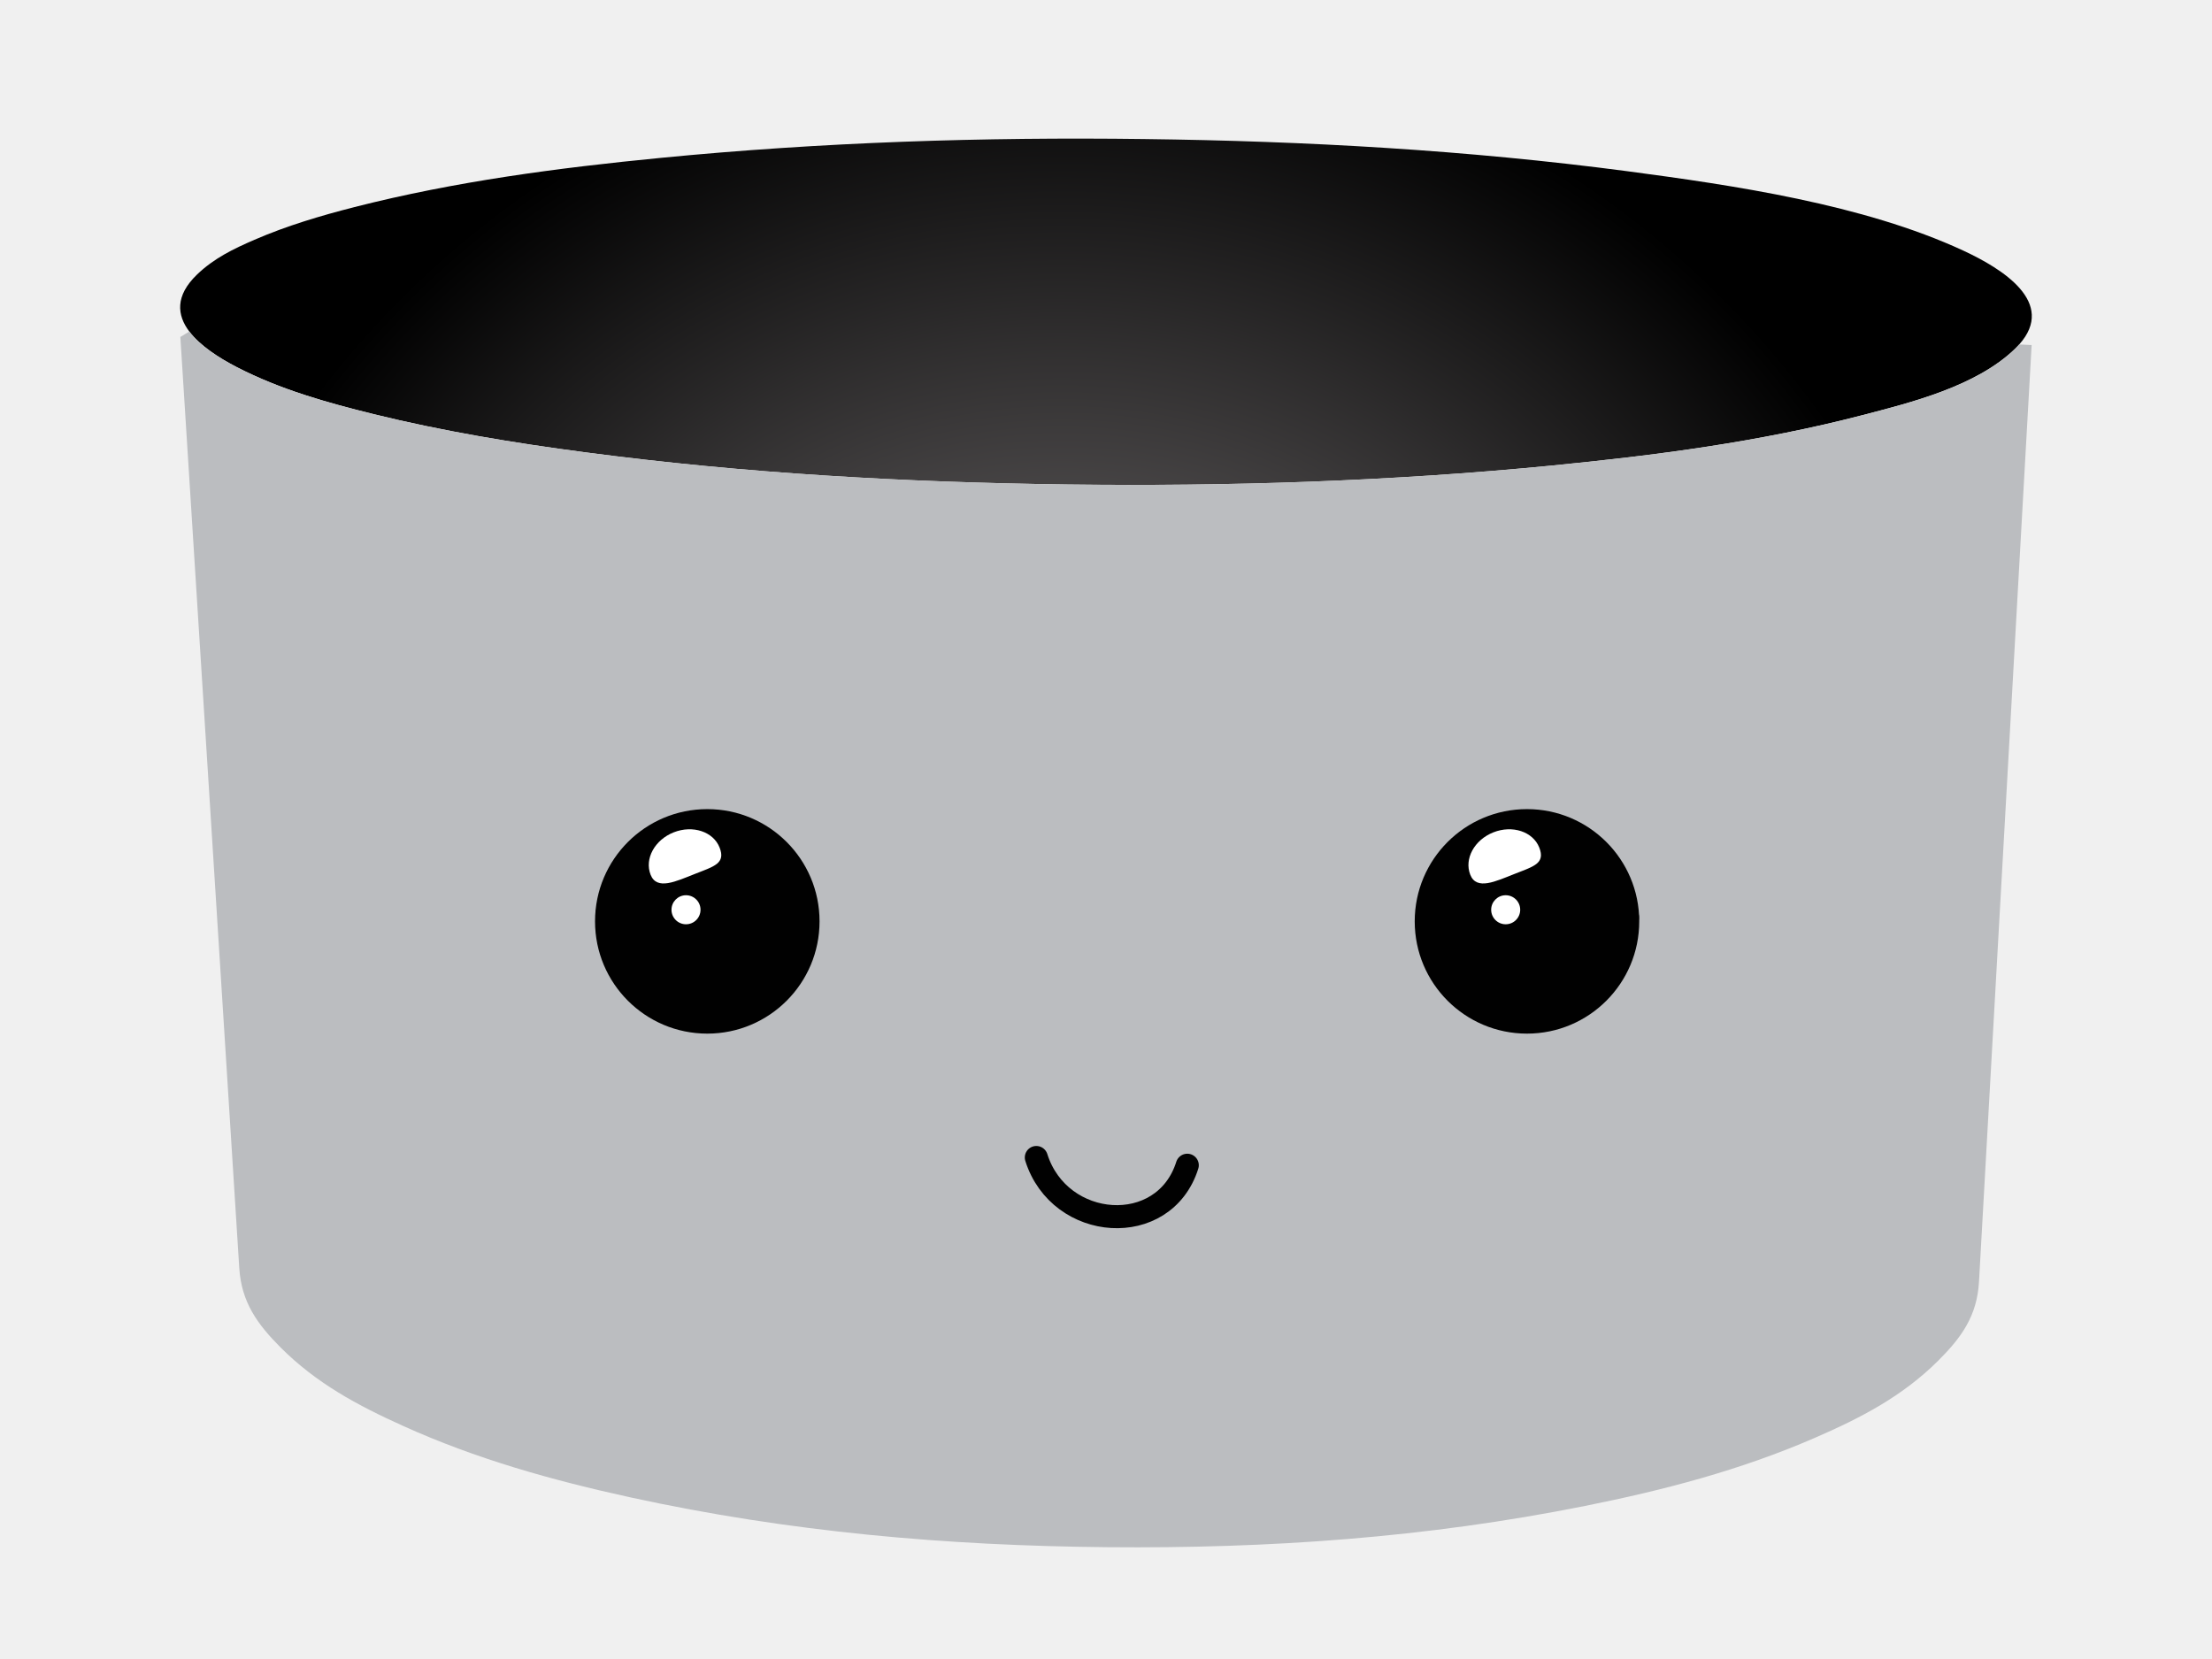
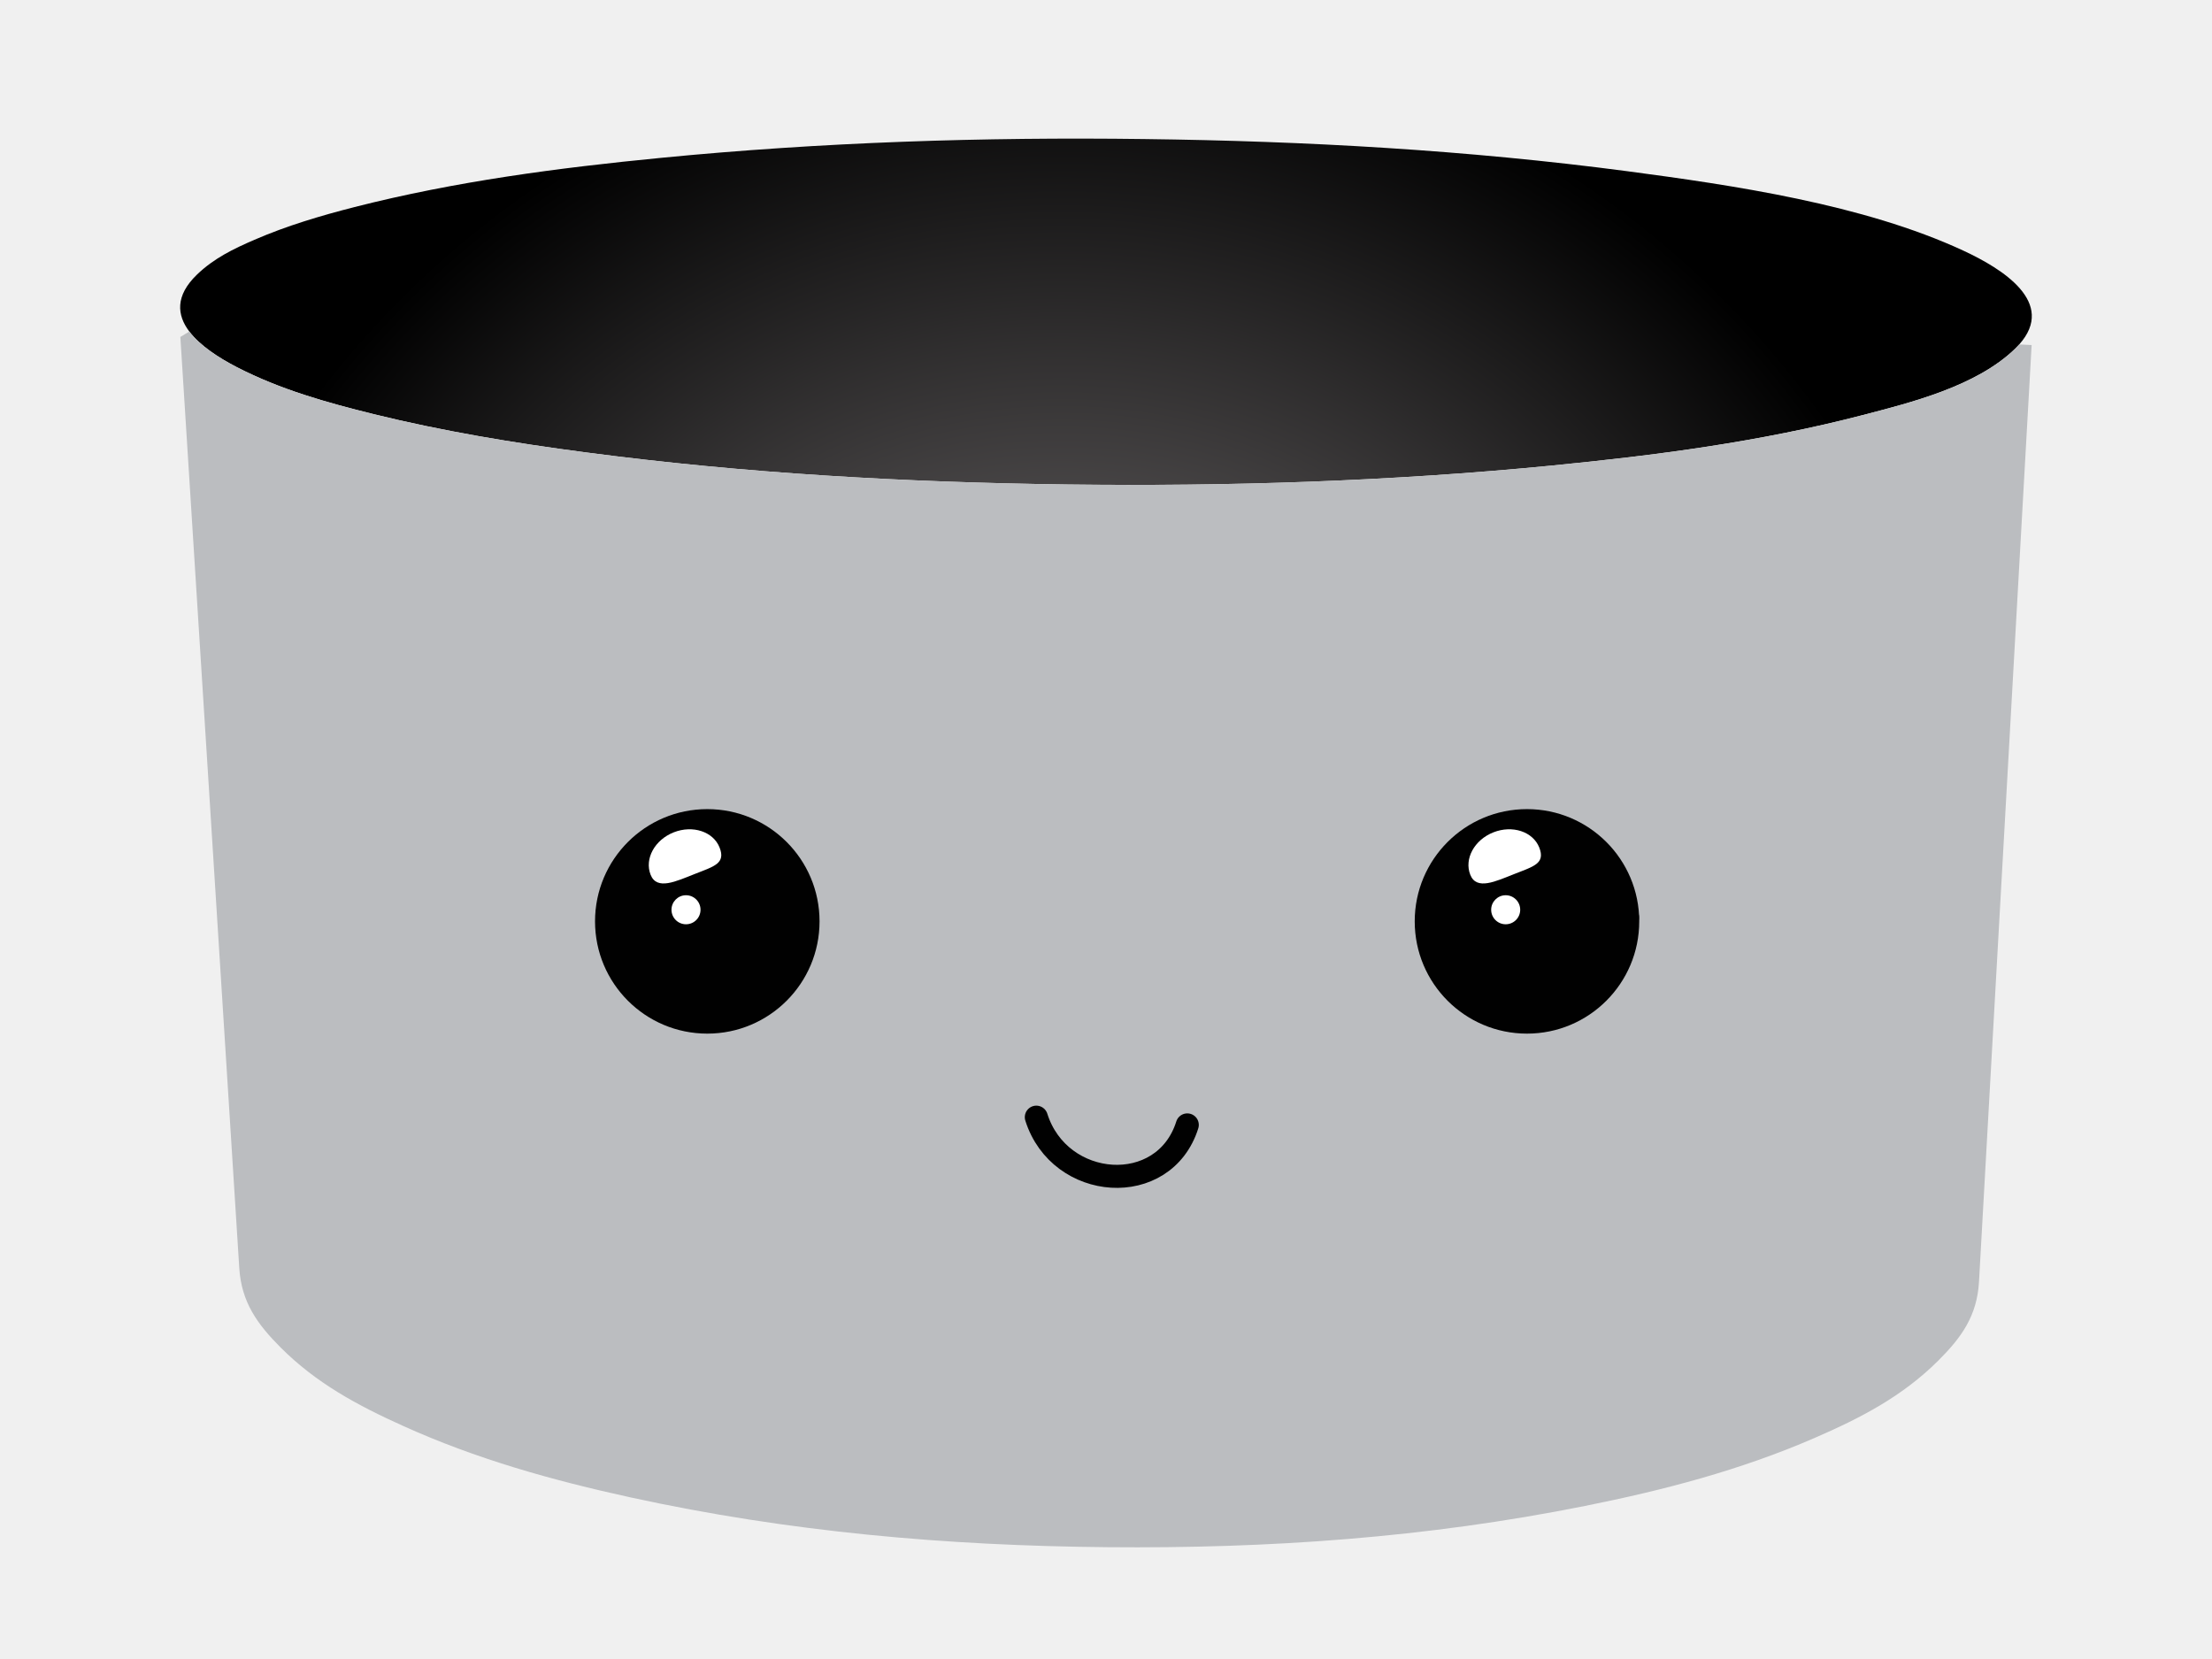
<svg xmlns="http://www.w3.org/2000/svg" version="1.1" id="Layer_1" x="0px" y="0px" width="576px" height="432px" viewBox="0 0 576 432" enable-background="new 0 0 576 432" xml:space="preserve">
  <g id="wholeBucket">
    <g id="XMLID_1_">
      <g id="body">
        <radialGradient id="topHole_1_" cx="294.5" cy="75.5" r="292.438" gradientTransform="matrix(1 0 0 -1 -18 325)" gradientUnits="userSpaceOnUse">
          <stop offset="0.316" style="stop-color:#575455" />
          <stop offset="0.834" style="stop-color:#000000" />
        </radialGradient>
        <path id="topHole" fill="url(#topHole_1_)" d="M511.233,65.256c10.221,4.737,24.312,13.527,14.569,24.433     c-0.317,0.363-0.686,0.746-1.062,1.109c-10.12,9.838-27.337,14.071-39.795,17.317c-26.752,6.955-53.745,10.463-81.146,13.144     c-41.951,4.092-83.803,5.423-125.916,4.899c-42.073-0.544-83.823-2.863-125.573-8.387c-18.527-2.439-36.872-5.463-55.056-9.938     c-12.277-3.044-24.211-6.371-35.602-12.237c-4.637-2.399-9.536-5.544-12.358-9.273c-3.226-4.274-3.729-9.293,1.996-14.817     c4.415-4.253,9.516-6.713,14.979-9.072c8.467-3.669,17.196-6.249,26.086-8.527c26.308-6.693,52.858-10.181,79.751-12.801     c41.952-4.092,83.803-5.443,125.936-4.898c42.094,0.524,83.844,2.862,125.635,8.366C451.299,48.241,485.188,53.18,511.233,65.256     z" />
        <path id="bucket" fill="#BBBDC0" d="M529.034,89.85c-4.576,81.303-9.133,162.626-13.709,243.951     c-0.504,8.869-4.597,14.514-10.584,20.482c-9.396,9.373-20.32,14.998-32.275,20.18c-19.292,8.365-39.17,13.566-59.729,17.68     c-41.271,8.27-82.331,11.127-124.323,10.744s-82.977-3.971-124.102-12.941c-20.482-4.477-40.278-10-59.45-18.688     c-11.753-5.301-22.538-11.088-31.812-20.398c-5.987-6.008-10.181-11.729-10.745-20.664     c-5.121-80.84-10.221-161.636-15.341-242.458l2.338-1.411c2.822,3.729,7.721,6.875,12.358,9.273     c11.39,5.866,23.324,9.193,35.602,12.237c18.184,4.476,36.529,7.5,55.056,9.938c41.75,5.524,83.5,7.842,125.573,8.387     c42.113,0.524,83.965-0.807,125.916-4.899c27.397-2.681,54.396-6.188,81.146-13.144c12.458-3.246,29.675-7.479,39.795-17.317     c0.383-0.363,0.745-0.746,1.068-1.109L529.034,89.85z" />
      </g>
    </g>
-     <path id="mouth" fill="none" stroke="#010101" stroke-width="6" stroke-linecap="round" stroke-linejoin="round" d="   M269.855,301.408c6.048,19.152,33.264,21.168,39.312,2.016" />
+     <path id="mouth" fill="none" stroke="#010101" stroke-width="6" stroke-linecap="round" stroke-linejoin="round" d="   M269.855,290.908c6.048,19.152,33.264,21.168,39.312,2.016" />
    <g id="closedEyes">
      <path fill="none" stroke="#010101" stroke-width="7.439" stroke-linecap="round" stroke-linejoin="round" d="M158.865,237.852    c7.81,16.828,42.958,18.602,50.768,1.771" />
      <path fill="none" stroke="#010101" stroke-width="7.439" stroke-linecap="round" stroke-linejoin="round" d="M372.641,236.916    c7.762,19.152,42.68,21.168,50.438,2.016" />
    </g>
    <g id="happy">
      <line fill="none" stroke="#000000" stroke-width="6" stroke-linecap="round" stroke-miterlimit="10" x1="163.5" y1="246.999" x2="183.75" y2="222.001" />
      <line fill="none" stroke="#000000" stroke-width="6" stroke-linecap="round" stroke-miterlimit="10" x1="204" y1="246.999" x2="183.75" y2="222.001" />
      <line fill="none" stroke="#000000" stroke-width="6" stroke-linecap="round" stroke-miterlimit="10" x1="377.5" y1="246.999" x2="397.75" y2="222.001" />
      <line fill="none" stroke="#000000" stroke-width="6" stroke-linecap="round" stroke-miterlimit="10" x1="418" y1="246.999" x2="397.75" y2="222.001" />
    </g>
    <g id="openEyes">
      <circle id="leftCircle" fill="#010101" cx="184.177" cy="239.922" r="29.231" />
      <g id="leftPupil">
        <path id="bottomLeft" fill="#FFFFFF" d="M169.416,227.779c1.63,4.145,6.619,1.723,11.58-0.23c4.961-1.957,8.017-2.705,6.384-6.85     c-1.632-4.143-6.979-5.917-11.94-3.963C170.479,218.693,167.782,223.635,169.416,227.779z" />
        <circle id="topLeft" fill="#FFFFFF" cx="178.634" cy="236.898" r="3.78" />
      </g>
      <circle id="rightCircle" fill="#010101" cx="397.621" cy="239.922" r="29.231" />
      <g id="rightPupil">
        <path id="bottomRight" fill="#FFFFFF" d="M382.855,227.779c1.634,4.145,6.617,1.723,11.574-0.23     c4.967-1.957,8.021-2.705,6.393-6.85c-1.641-4.143-6.979-5.917-11.938-3.963C383.923,218.693,381.222,223.635,382.855,227.779z" />
        <circle id="topRight" fill="#FFFFFF" cx="392.077" cy="236.898" r="3.78" />
      </g>
    </g>
  </g>
</svg>
